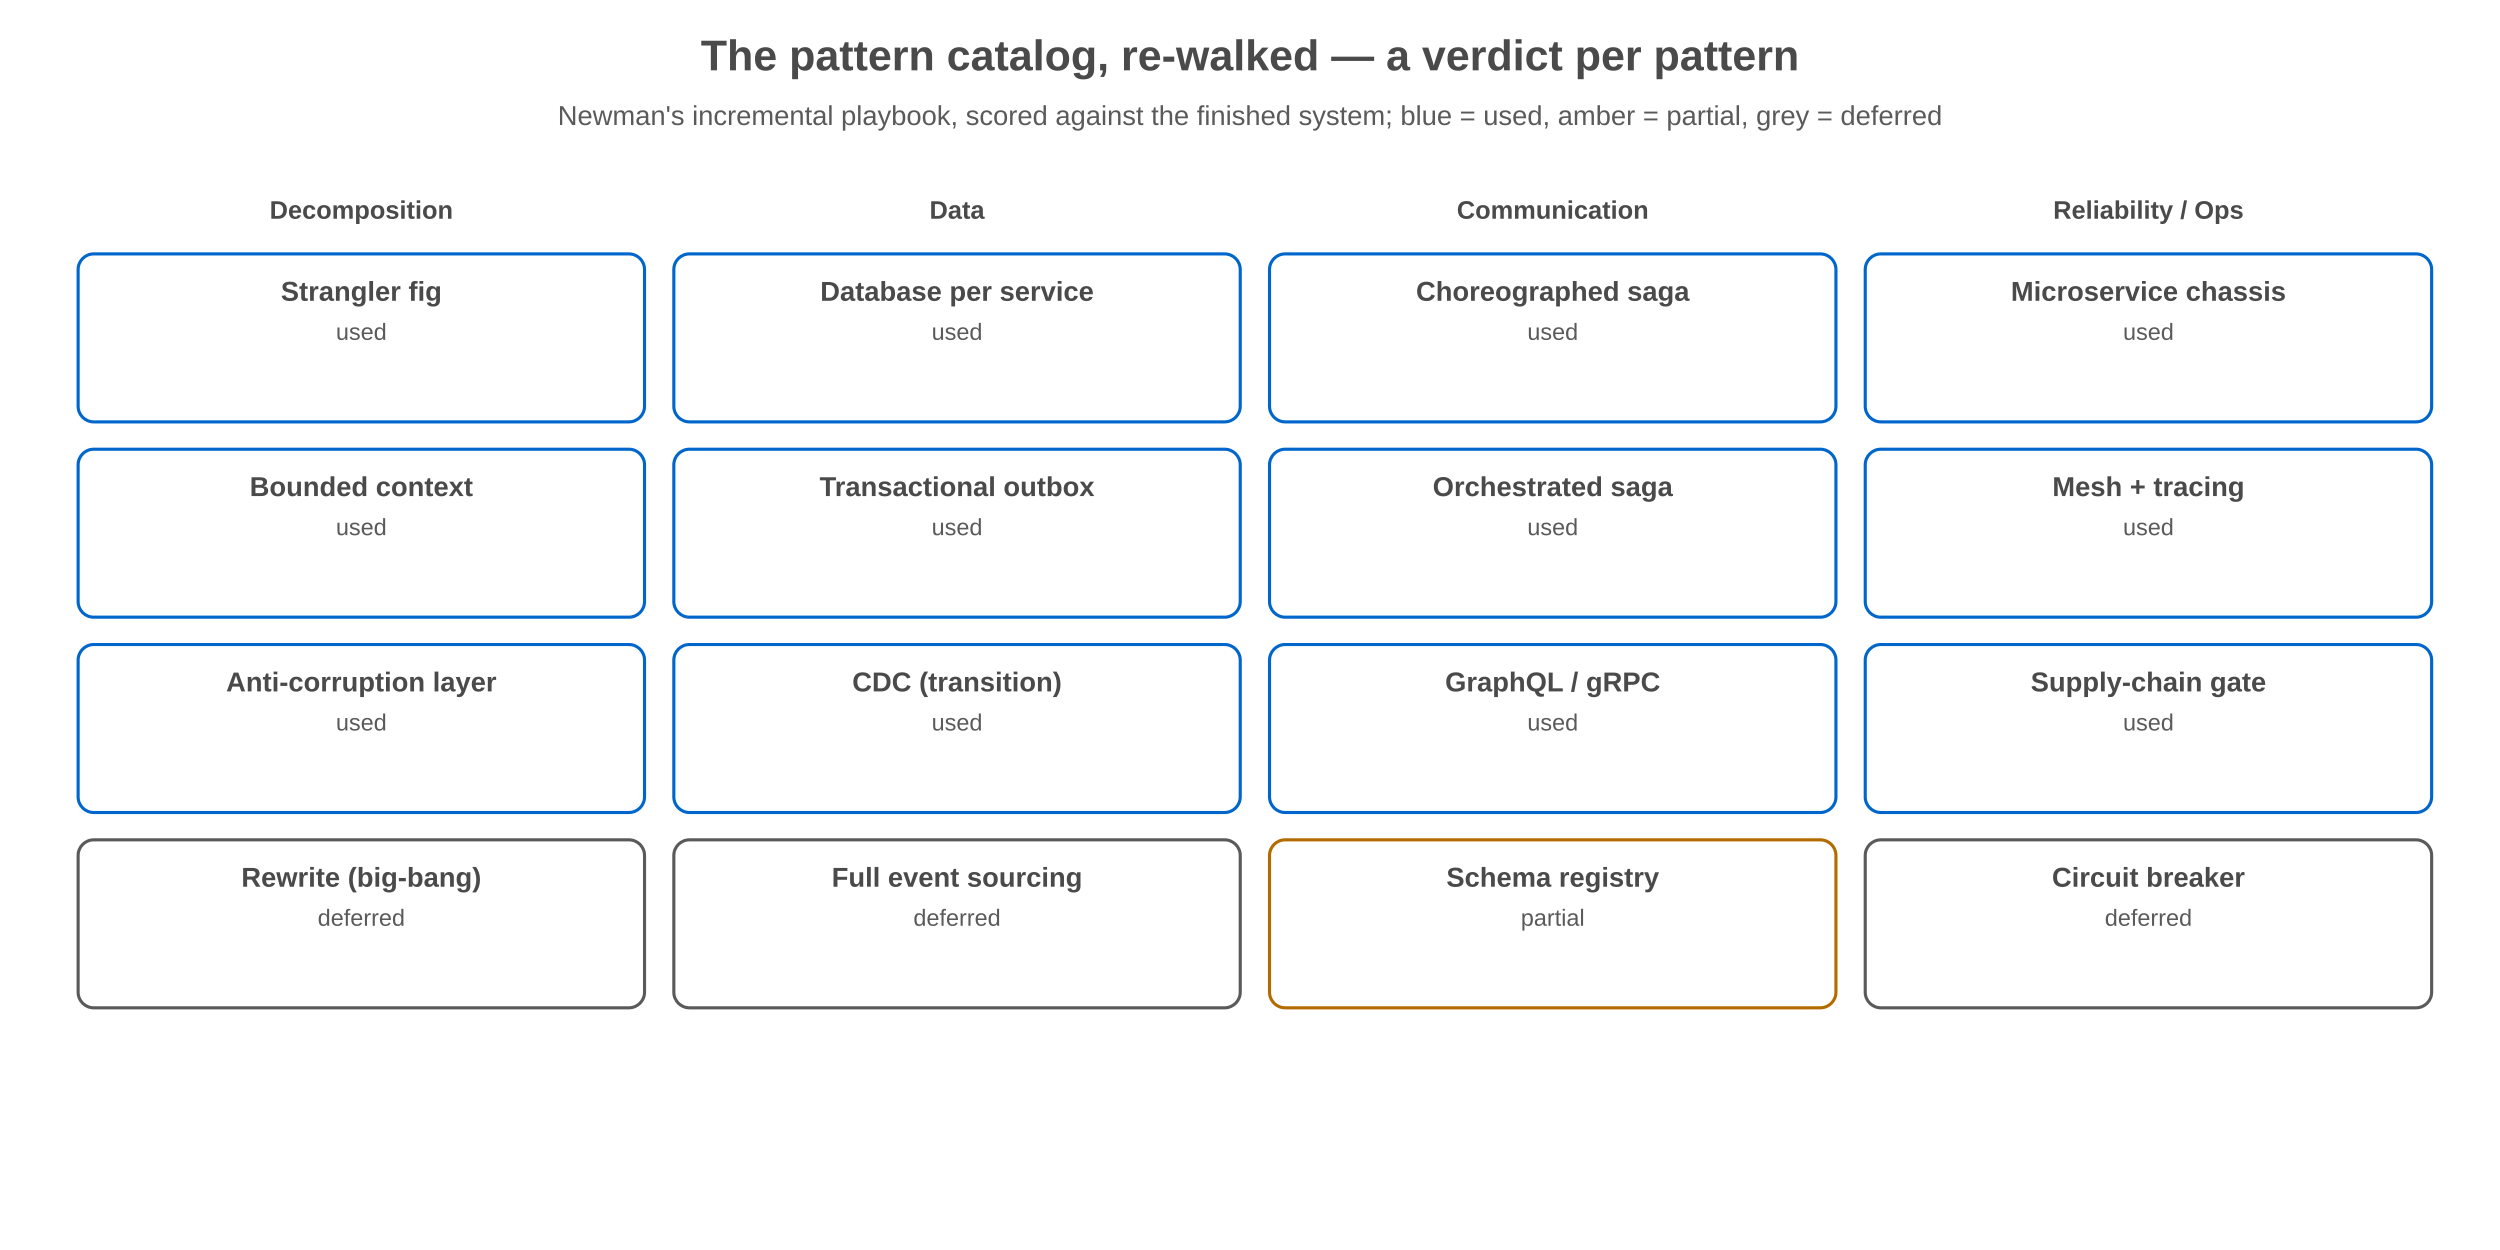
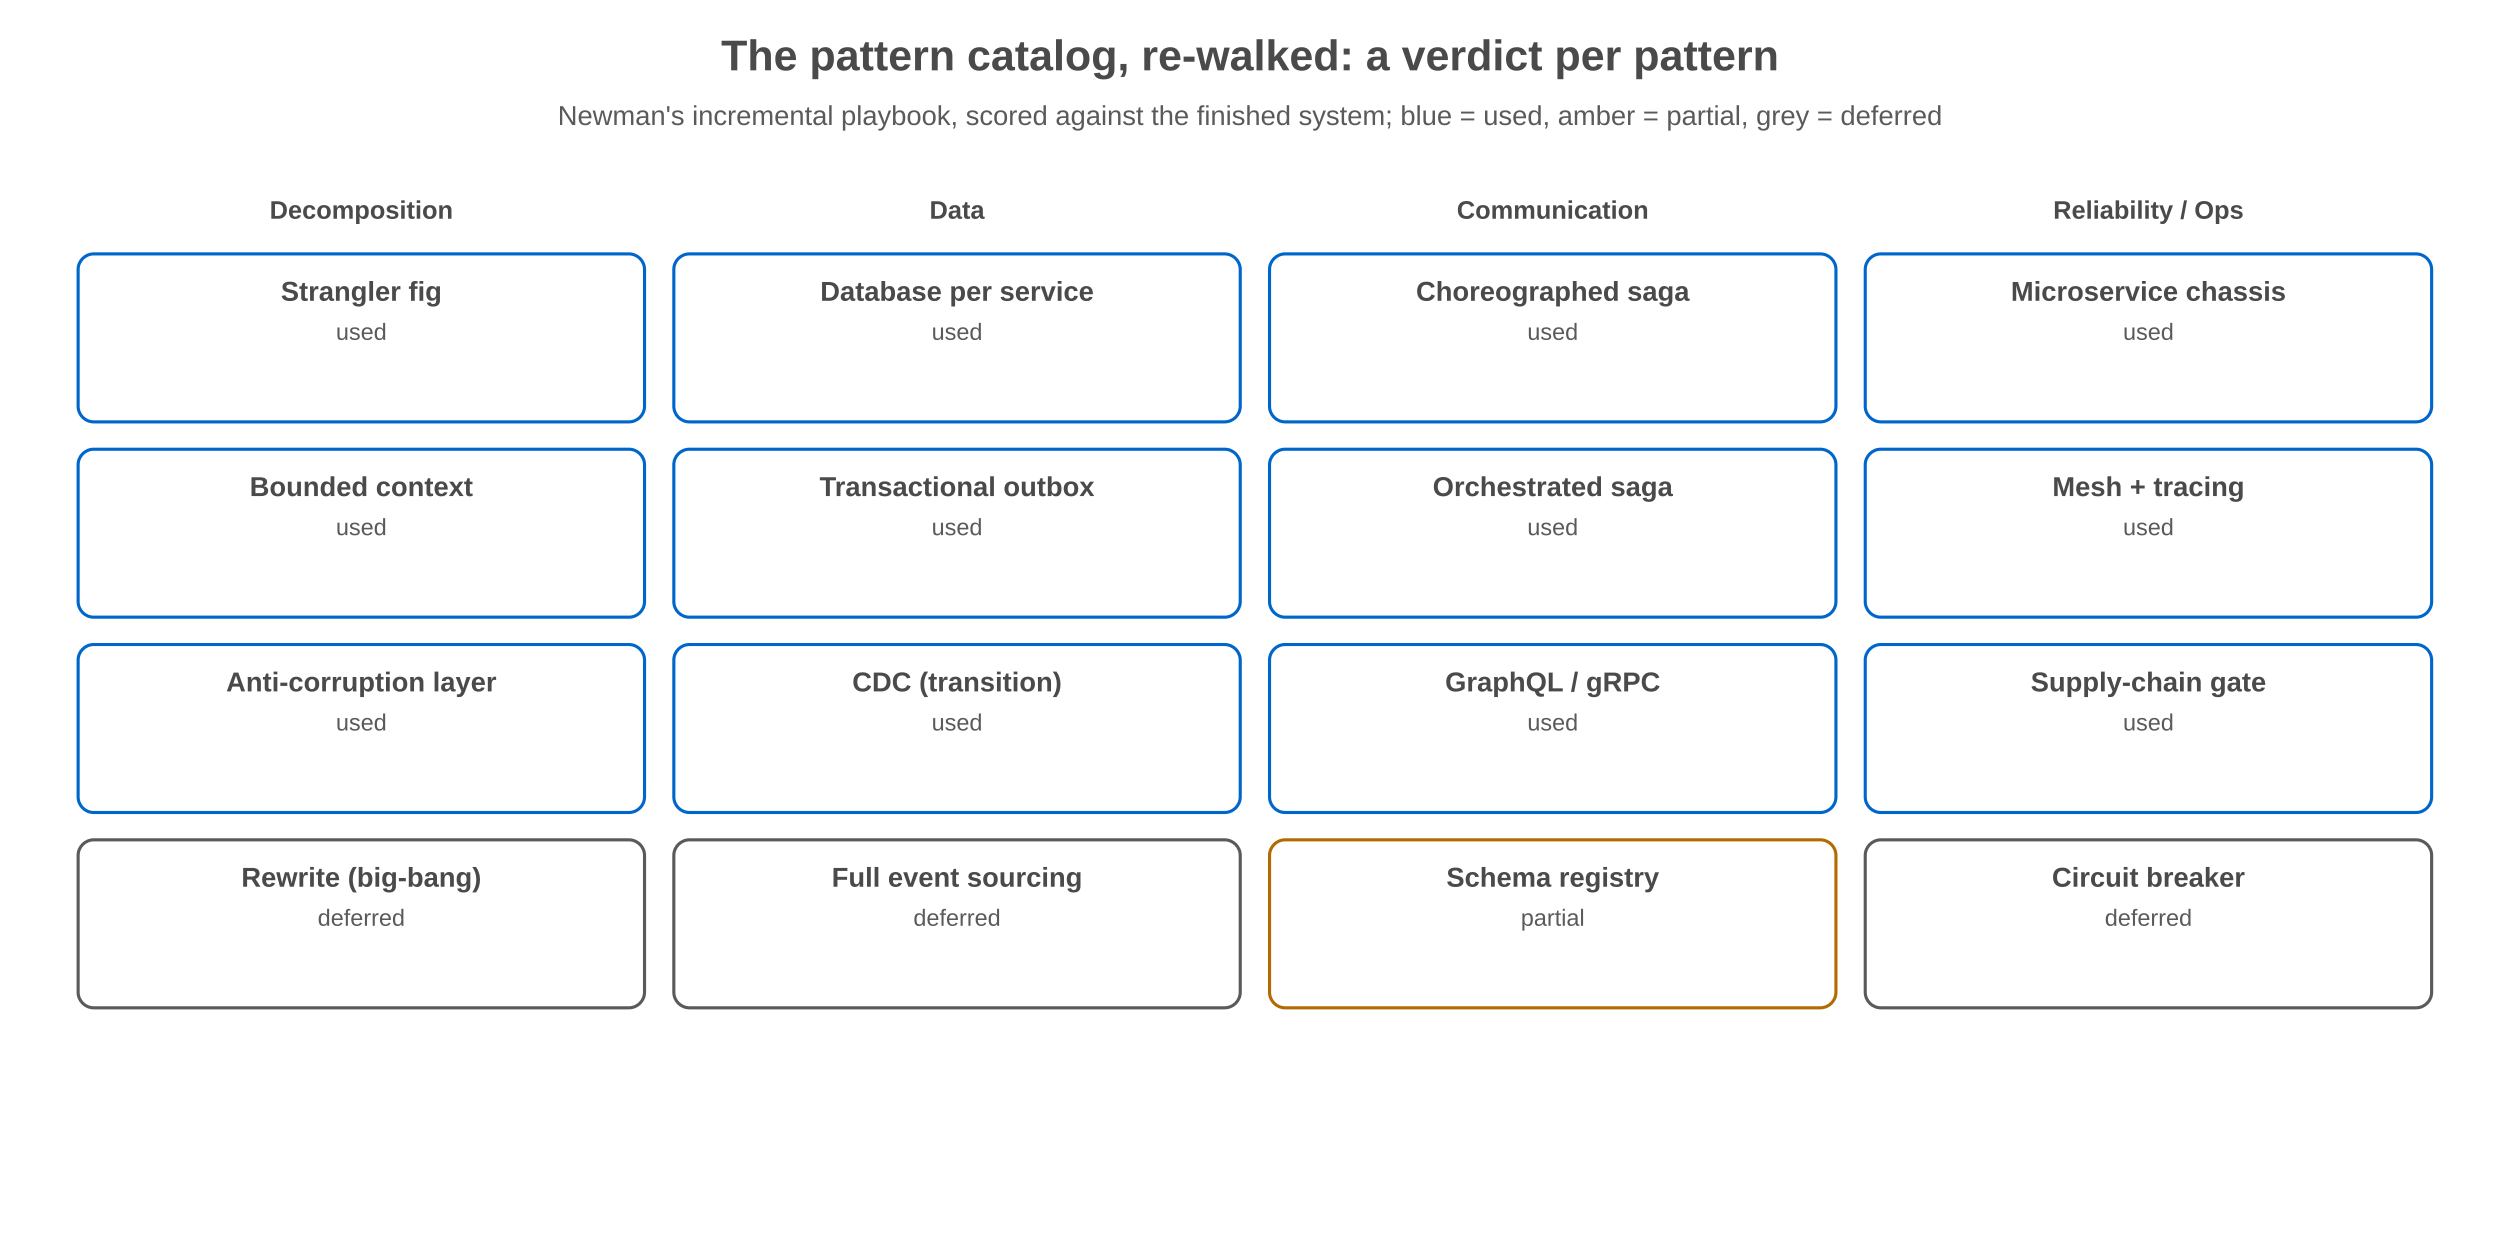
<svg xmlns="http://www.w3.org/2000/svg" viewBox="0 0 1280 640" width="1280" height="640">
  <rect x="0" y="0" width="1280" height="640" fill="#FFFFFF" />
-   <text x="640.0" y="36" font-family="Overpass, Red Hat Text, Arial, sans-serif" font-size="22" font-weight="bold" fill="#4A4A4A" text-anchor="middle">The pattern catalog, re-walked — a verdict per pattern</text>
+   <text x="640.0" y="36" font-family="Overpass, Red Hat Text, Arial, sans-serif" font-size="22" font-weight="bold" fill="#4A4A4A" text-anchor="middle">The pattern catalog, re-walked: a verdict per pattern</text>
  <text x="640.0" y="64" font-family="Overpass, Red Hat Text, Arial, sans-serif" font-size="14" font-weight="normal" fill="#5A5A5A" text-anchor="middle">Newman's incremental playbook, scored against the finished system; blue = used, amber = partial, grey = deferred</text>
  <text x="185.0" y="112" font-family="Overpass, Red Hat Text, Arial, sans-serif" font-size="13" font-weight="bold" fill="#4A4A4A" text-anchor="middle">Decomposition</text>
  <rect x="40" y="130" width="290" height="86" rx="8" ry="8" fill="#FFFFFF" stroke="#0066CC" stroke-width="1.6" />
  <text x="185.0" y="154" font-family="Overpass, Red Hat Text, Arial, sans-serif" font-size="14" font-weight="600" fill="#4A4A4A" text-anchor="middle">Strangler fig</text>
  <text x="185.0" y="174" font-family="Red Hat Text, Arial, sans-serif" font-size="12" fill="#5A5A5A" text-anchor="middle">used</text>
  <rect x="40" y="230" width="290" height="86" rx="8" ry="8" fill="#FFFFFF" stroke="#0066CC" stroke-width="1.6" />
  <text x="185.0" y="254" font-family="Overpass, Red Hat Text, Arial, sans-serif" font-size="14" font-weight="600" fill="#4A4A4A" text-anchor="middle">Bounded context</text>
  <text x="185.0" y="274" font-family="Red Hat Text, Arial, sans-serif" font-size="12" fill="#5A5A5A" text-anchor="middle">used</text>
  <rect x="40" y="330" width="290" height="86" rx="8" ry="8" fill="#FFFFFF" stroke="#0066CC" stroke-width="1.6" />
  <text x="185.0" y="354" font-family="Overpass, Red Hat Text, Arial, sans-serif" font-size="14" font-weight="600" fill="#4A4A4A" text-anchor="middle">Anti-corruption layer</text>
  <text x="185.0" y="374" font-family="Red Hat Text, Arial, sans-serif" font-size="12" fill="#5A5A5A" text-anchor="middle">used</text>
  <rect x="40" y="430" width="290" height="86" rx="8" ry="8" fill="#FFFFFF" stroke="#5A5A5A" stroke-width="1.6" />
  <text x="185.0" y="454" font-family="Overpass, Red Hat Text, Arial, sans-serif" font-size="14" font-weight="600" fill="#4A4A4A" text-anchor="middle">Rewrite (big-bang)</text>
  <text x="185.0" y="474" font-family="Red Hat Text, Arial, sans-serif" font-size="12" fill="#5A5A5A" text-anchor="middle">deferred</text>
  <text x="490.0" y="112" font-family="Overpass, Red Hat Text, Arial, sans-serif" font-size="13" font-weight="bold" fill="#4A4A4A" text-anchor="middle">Data</text>
  <rect x="345" y="130" width="290" height="86" rx="8" ry="8" fill="#FFFFFF" stroke="#0066CC" stroke-width="1.6" />
  <text x="490.0" y="154" font-family="Overpass, Red Hat Text, Arial, sans-serif" font-size="14" font-weight="600" fill="#4A4A4A" text-anchor="middle">Database per service</text>
  <text x="490.0" y="174" font-family="Red Hat Text, Arial, sans-serif" font-size="12" fill="#5A5A5A" text-anchor="middle">used</text>
  <rect x="345" y="230" width="290" height="86" rx="8" ry="8" fill="#FFFFFF" stroke="#0066CC" stroke-width="1.6" />
  <text x="490.0" y="254" font-family="Overpass, Red Hat Text, Arial, sans-serif" font-size="14" font-weight="600" fill="#4A4A4A" text-anchor="middle">Transactional outbox</text>
  <text x="490.0" y="274" font-family="Red Hat Text, Arial, sans-serif" font-size="12" fill="#5A5A5A" text-anchor="middle">used</text>
  <rect x="345" y="330" width="290" height="86" rx="8" ry="8" fill="#FFFFFF" stroke="#0066CC" stroke-width="1.6" />
  <text x="490.0" y="354" font-family="Overpass, Red Hat Text, Arial, sans-serif" font-size="14" font-weight="600" fill="#4A4A4A" text-anchor="middle">CDC (transition)</text>
  <text x="490.0" y="374" font-family="Red Hat Text, Arial, sans-serif" font-size="12" fill="#5A5A5A" text-anchor="middle">used</text>
  <rect x="345" y="430" width="290" height="86" rx="8" ry="8" fill="#FFFFFF" stroke="#5A5A5A" stroke-width="1.6" />
  <text x="490.0" y="454" font-family="Overpass, Red Hat Text, Arial, sans-serif" font-size="14" font-weight="600" fill="#4A4A4A" text-anchor="middle">Full event sourcing</text>
  <text x="490.0" y="474" font-family="Red Hat Text, Arial, sans-serif" font-size="12" fill="#5A5A5A" text-anchor="middle">deferred</text>
  <text x="795.0" y="112" font-family="Overpass, Red Hat Text, Arial, sans-serif" font-size="13" font-weight="bold" fill="#4A4A4A" text-anchor="middle">Communication</text>
  <rect x="650" y="130" width="290" height="86" rx="8" ry="8" fill="#FFFFFF" stroke="#0066CC" stroke-width="1.6" />
  <text x="795.0" y="154" font-family="Overpass, Red Hat Text, Arial, sans-serif" font-size="14" font-weight="600" fill="#4A4A4A" text-anchor="middle">Choreographed saga</text>
  <text x="795.0" y="174" font-family="Red Hat Text, Arial, sans-serif" font-size="12" fill="#5A5A5A" text-anchor="middle">used</text>
  <rect x="650" y="230" width="290" height="86" rx="8" ry="8" fill="#FFFFFF" stroke="#0066CC" stroke-width="1.6" />
  <text x="795.0" y="254" font-family="Overpass, Red Hat Text, Arial, sans-serif" font-size="14" font-weight="600" fill="#4A4A4A" text-anchor="middle">Orchestrated saga</text>
  <text x="795.0" y="274" font-family="Red Hat Text, Arial, sans-serif" font-size="12" fill="#5A5A5A" text-anchor="middle">used</text>
  <rect x="650" y="330" width="290" height="86" rx="8" ry="8" fill="#FFFFFF" stroke="#0066CC" stroke-width="1.6" />
  <text x="795.0" y="354" font-family="Overpass, Red Hat Text, Arial, sans-serif" font-size="14" font-weight="600" fill="#4A4A4A" text-anchor="middle">GraphQL / gRPC</text>
  <text x="795.0" y="374" font-family="Red Hat Text, Arial, sans-serif" font-size="12" fill="#5A5A5A" text-anchor="middle">used</text>
  <rect x="650" y="430" width="290" height="86" rx="8" ry="8" fill="#FFFFFF" stroke="#B36B00" stroke-width="1.6" />
  <text x="795.0" y="454" font-family="Overpass, Red Hat Text, Arial, sans-serif" font-size="14" font-weight="600" fill="#4A4A4A" text-anchor="middle">Schema registry</text>
  <text x="795.0" y="474" font-family="Red Hat Text, Arial, sans-serif" font-size="12" fill="#5A5A5A" text-anchor="middle">partial</text>
  <text x="1100.0" y="112" font-family="Overpass, Red Hat Text, Arial, sans-serif" font-size="13" font-weight="bold" fill="#4A4A4A" text-anchor="middle">Reliability / Ops</text>
  <rect x="955" y="130" width="290" height="86" rx="8" ry="8" fill="#FFFFFF" stroke="#0066CC" stroke-width="1.6" />
  <text x="1100.0" y="154" font-family="Overpass, Red Hat Text, Arial, sans-serif" font-size="14" font-weight="600" fill="#4A4A4A" text-anchor="middle">Microservice chassis</text>
  <text x="1100.0" y="174" font-family="Red Hat Text, Arial, sans-serif" font-size="12" fill="#5A5A5A" text-anchor="middle">used</text>
  <rect x="955" y="230" width="290" height="86" rx="8" ry="8" fill="#FFFFFF" stroke="#0066CC" stroke-width="1.6" />
  <text x="1100.0" y="254" font-family="Overpass, Red Hat Text, Arial, sans-serif" font-size="14" font-weight="600" fill="#4A4A4A" text-anchor="middle">Mesh + tracing</text>
  <text x="1100.0" y="274" font-family="Red Hat Text, Arial, sans-serif" font-size="12" fill="#5A5A5A" text-anchor="middle">used</text>
  <rect x="955" y="330" width="290" height="86" rx="8" ry="8" fill="#FFFFFF" stroke="#0066CC" stroke-width="1.6" />
  <text x="1100.0" y="354" font-family="Overpass, Red Hat Text, Arial, sans-serif" font-size="14" font-weight="600" fill="#4A4A4A" text-anchor="middle">Supply-chain gate</text>
  <text x="1100.0" y="374" font-family="Red Hat Text, Arial, sans-serif" font-size="12" fill="#5A5A5A" text-anchor="middle">used</text>
  <rect x="955" y="430" width="290" height="86" rx="8" ry="8" fill="#FFFFFF" stroke="#5A5A5A" stroke-width="1.6" />
  <text x="1100.0" y="454" font-family="Overpass, Red Hat Text, Arial, sans-serif" font-size="14" font-weight="600" fill="#4A4A4A" text-anchor="middle">Circuit breaker</text>
  <text x="1100.0" y="474" font-family="Red Hat Text, Arial, sans-serif" font-size="12" fill="#5A5A5A" text-anchor="middle">deferred</text>
</svg>
